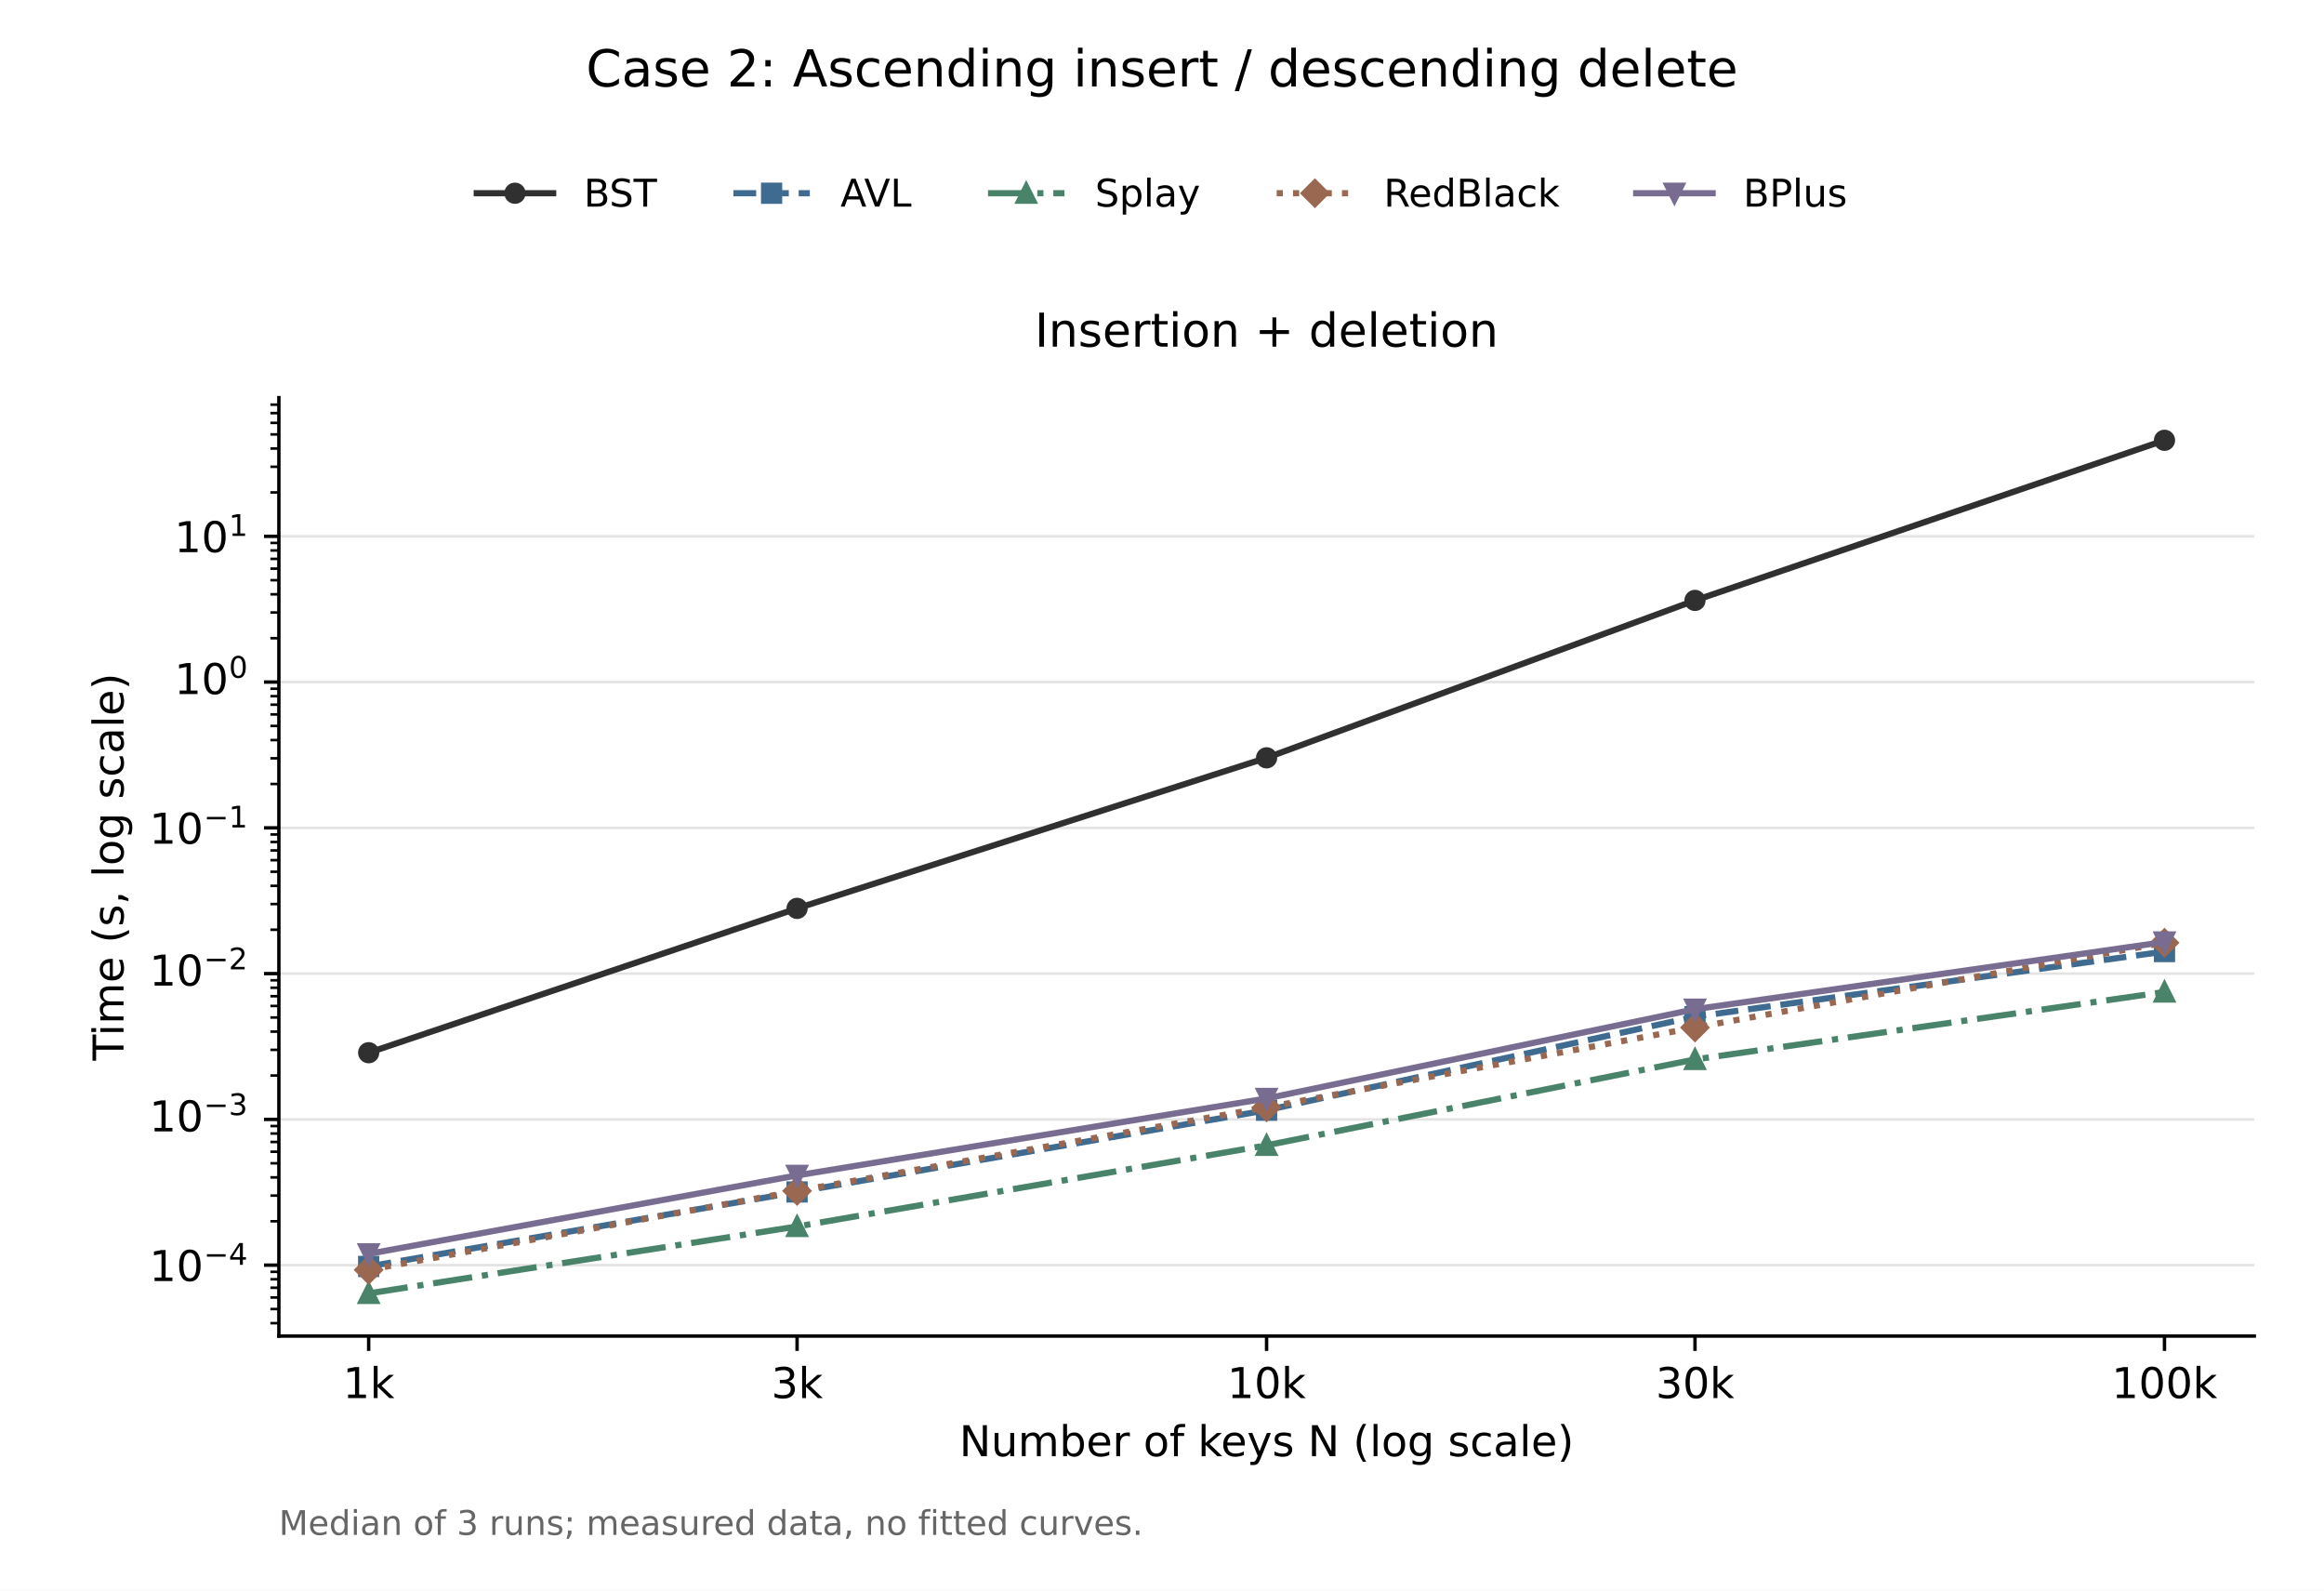
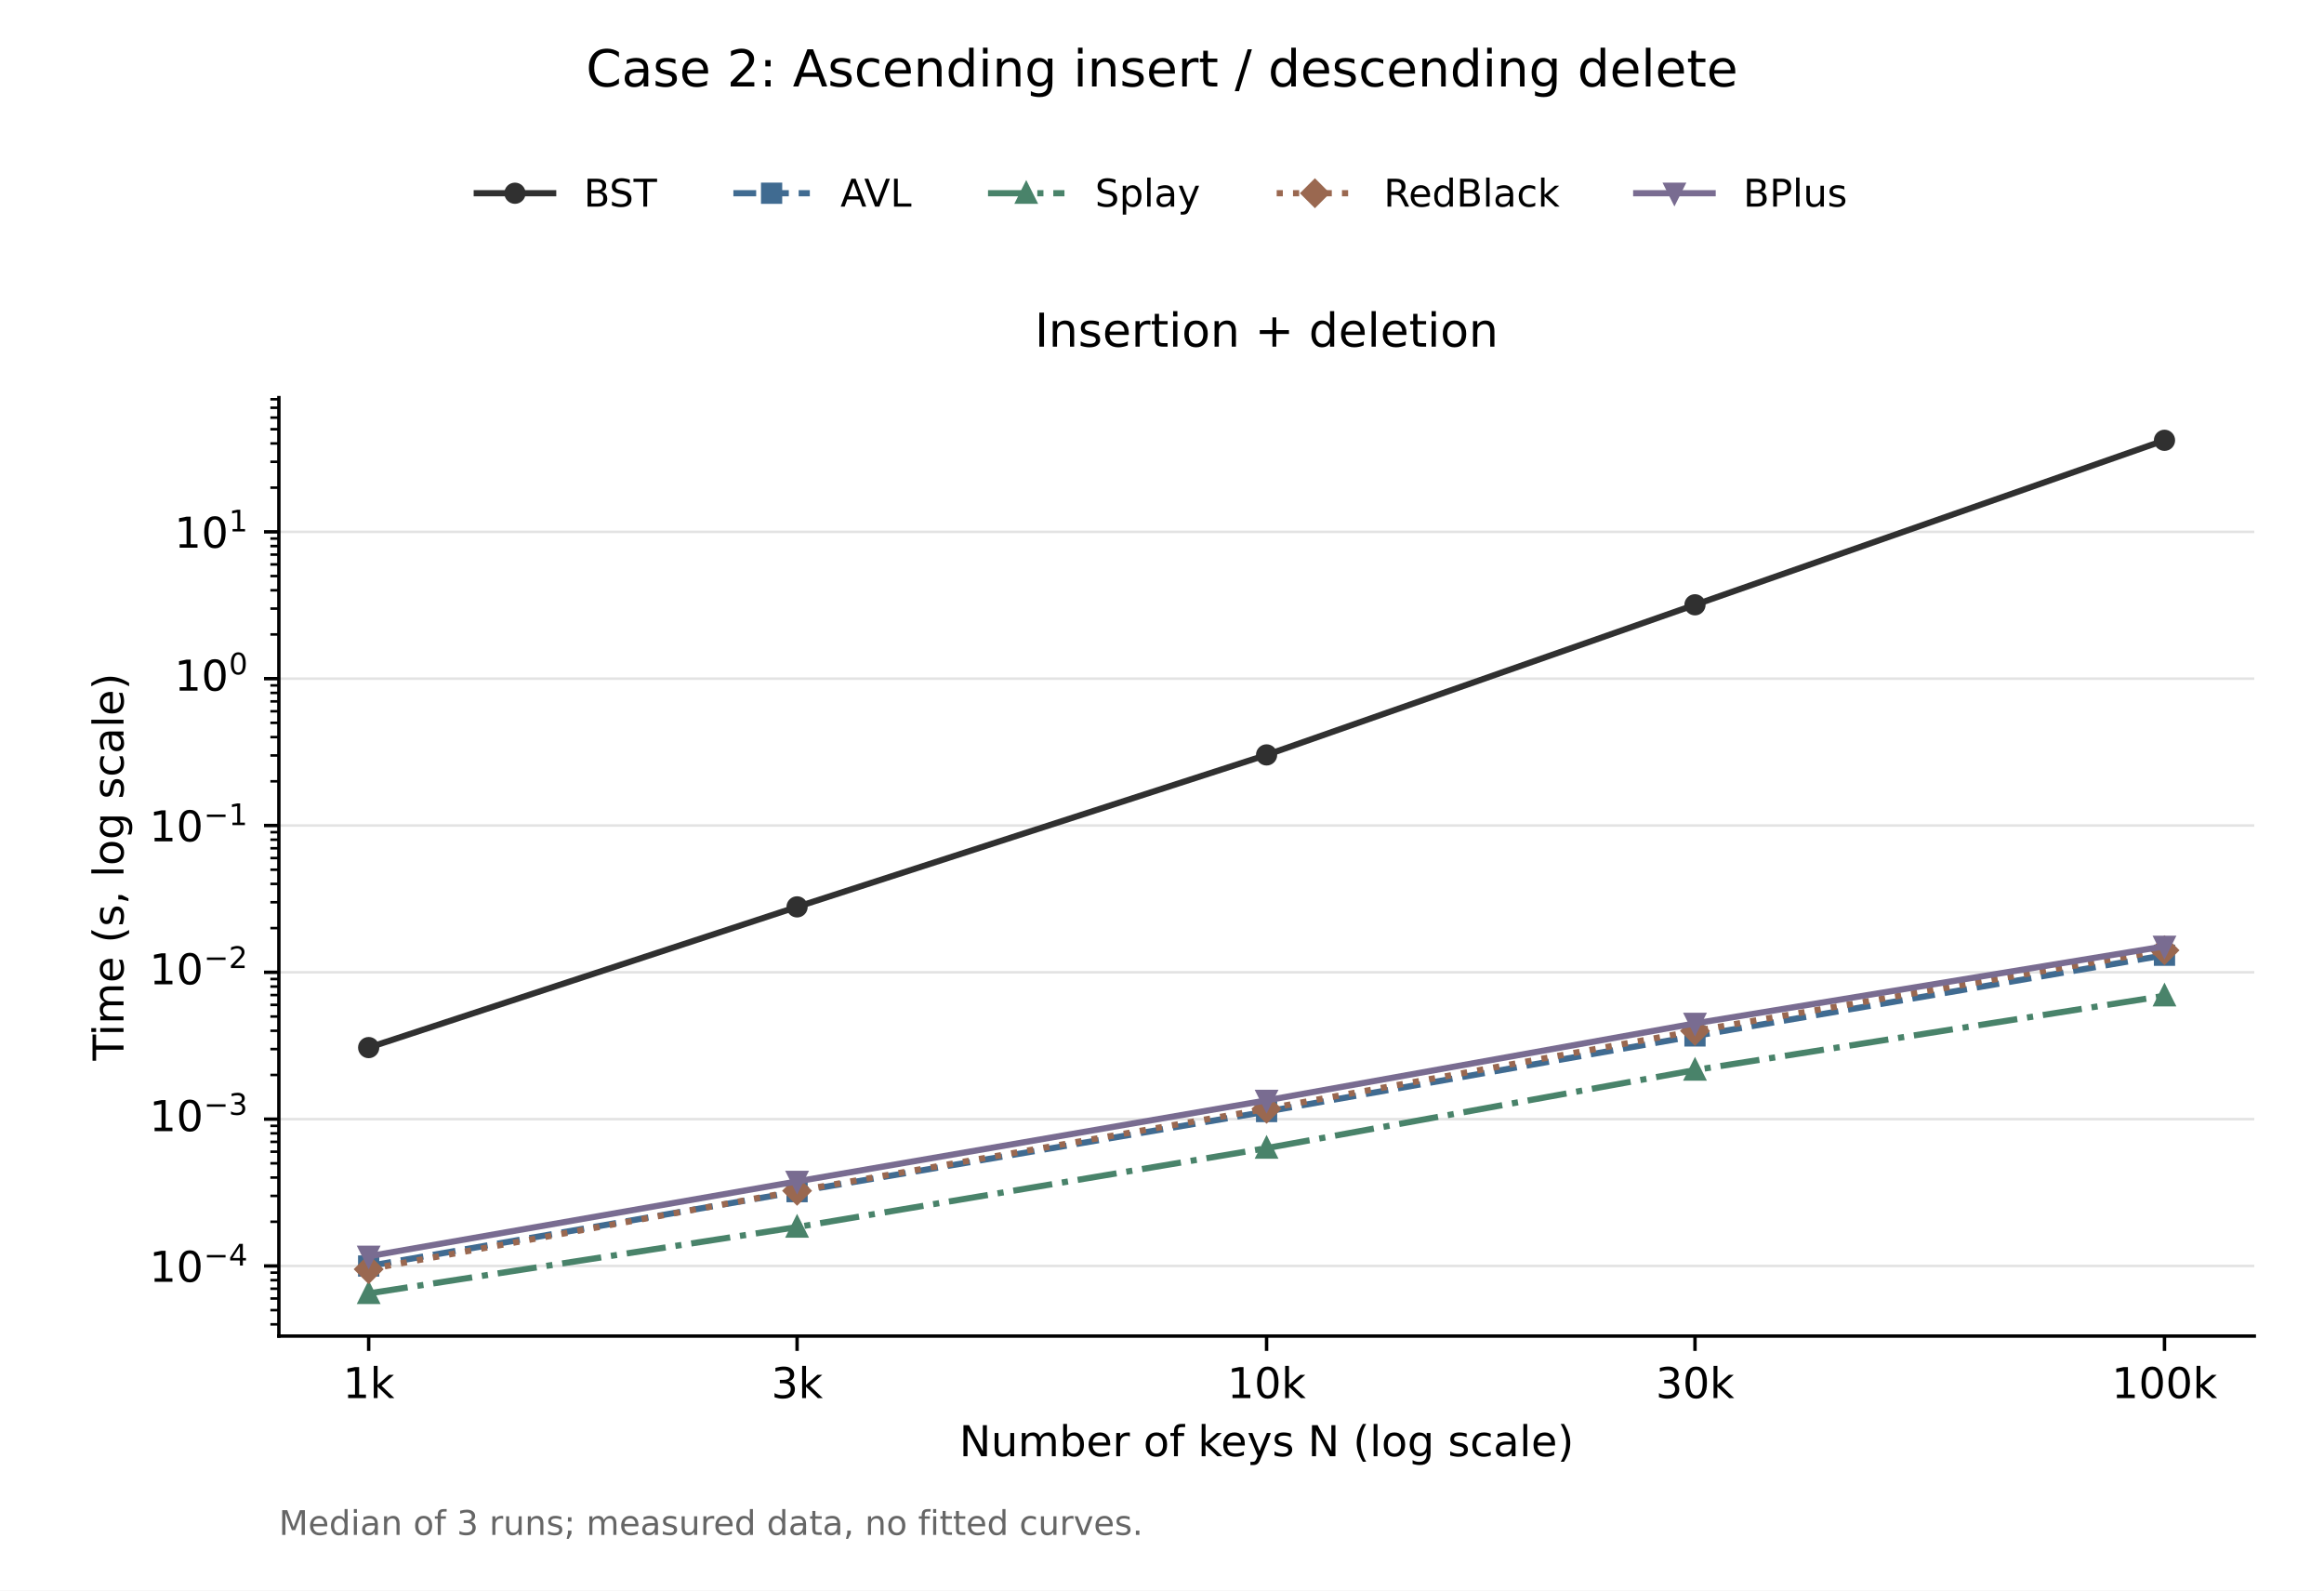
<svg xmlns="http://www.w3.org/2000/svg" xmlns:xlink="http://www.w3.org/1999/xlink" width="547.2pt" height="374.4pt" viewBox="0 0 547.2 374.4" version="1.1">
  <defs>
    <style type="text/css">*{stroke-linejoin: round; stroke-linecap: butt}</style>
  </defs>
  <g id="figure_1">
    <g id="patch_1">
      <path d="M 0 374.4 L 547.2 374.4 L 547.2 0 L 0 0 z " style="fill: #ffffff" />
    </g>
    <g id="axes_1">
      <g id="patch_2">
        <path d="M 65.664 314.496 L 530.784 314.496 L 530.784 93.6 L 65.664 93.6 z " style="fill: #ffffff" />
      </g>
      <g id="matplotlib.axis_1">
        <g id="xtick_1">
          <g id="line2d_1">
            <defs>
-               <path id="m357179f871" d="M 0 0 L 0 3.5 " style="stroke: #000000; stroke-width: 0.8" />
+               <path id="mdac6343f7c" d="M 0 0 L 0 3.5 " style="stroke: #000000; stroke-width: 0.8" />
            </defs>
            <g>
-               <use xlink:href="#m357179f871" x="86.806" y="314.496" style="stroke: #000000; stroke-width: 0.8" />
+               <use xlink:href="#mdac6343f7c" x="86.806" y="314.496" style="stroke: #000000; stroke-width: 0.8" />
            </g>
          </g>
          <g id="text_1">
            <text style="font-size: 10px; font-family: 'DejaVu Sans'; text-anchor: middle" x="86.806" y="329.094" transform="rotate(-0 86.80582 329.0944)">1k</text>
          </g>
        </g>
        <g id="xtick_2">
          <g id="line2d_2">
            <g>
-               <use xlink:href="#m357179f871" x="187.678" y="314.496" style="stroke: #000000; stroke-width: 0.8" />
+               <use xlink:href="#mdac6343f7c" x="187.678" y="314.496" style="stroke: #000000; stroke-width: 0.8" />
            </g>
          </g>
          <g id="text_2">
            <text style="font-size: 10px; font-family: 'DejaVu Sans'; text-anchor: middle" x="187.678" y="329.094" transform="rotate(-0 187.6779 329.0944)">3k</text>
          </g>
        </g>
        <g id="xtick_3">
          <g id="line2d_3">
            <g>
-               <use xlink:href="#m357179f871" x="298.224" y="314.496" style="stroke: #000000; stroke-width: 0.8" />
+               <use xlink:href="#mdac6343f7c" x="298.224" y="314.496" style="stroke: #000000; stroke-width: 0.8" />
            </g>
          </g>
          <g id="text_3">
            <text style="font-size: 10px; font-family: 'DejaVu Sans'; text-anchor: middle" x="298.224" y="329.094" transform="rotate(-0 298.224 329.0944)">10k</text>
          </g>
        </g>
        <g id="xtick_4">
          <g id="line2d_4">
            <g>
-               <use xlink:href="#m357179f871" x="399.096" y="314.496" style="stroke: #000000; stroke-width: 0.8" />
+               <use xlink:href="#mdac6343f7c" x="399.096" y="314.496" style="stroke: #000000; stroke-width: 0.8" />
            </g>
          </g>
          <g id="text_4">
            <text style="font-size: 10px; font-family: 'DejaVu Sans'; text-anchor: middle" x="399.096" y="329.094" transform="rotate(-0 399.0961 329.0944)">30k</text>
          </g>
        </g>
        <g id="xtick_5">
          <g id="line2d_5">
            <g>
-               <use xlink:href="#m357179f871" x="509.642" y="314.496" style="stroke: #000000; stroke-width: 0.8" />
+               <use xlink:href="#mdac6343f7c" x="509.642" y="314.496" style="stroke: #000000; stroke-width: 0.8" />
            </g>
          </g>
          <g id="text_5">
            <text style="font-size: 10px; font-family: 'DejaVu Sans'; text-anchor: middle" x="509.642" y="329.094" transform="rotate(-0 509.6422 329.0944)">100k</text>
          </g>
        </g>
        <g id="text_6">
          <text style="font-size: 10px; font-family: 'DejaVu Sans'; text-anchor: middle" x="298.224" y="342.773" transform="rotate(-0 298.224 342.7726)">Number of keys N (log scale)</text>
        </g>
      </g>
      <g id="matplotlib.axis_2">
        <g id="ytick_1">
          <g id="line2d_6">
-             <path d="M 65.664 297.805 L 530.784 297.805 " clip-path="url(#pfeea00a4b3)" style="fill: none; stroke: #e3e3e3; stroke-width: 0.6; stroke-linecap: square" />
+             <path d="M 65.664 297.99 L 530.784 297.99 " clip-path="url(#pe09cfb4bce)" style="fill: none; stroke: #e3e3e3; stroke-width: 0.6; stroke-linecap: square" />
          </g>
          <g id="line2d_7">
            <defs>
-               <path id="mec1b95c1d7" d="M 0 0 L -3.5 0 " style="stroke: #000000; stroke-width: 0.8" />
+               <path id="md09f60df63" d="M 0 0 L -3.5 0 " style="stroke: #000000; stroke-width: 0.8" />
            </defs>
            <g>
-               <use xlink:href="#mec1b95c1d7" x="65.664" y="297.805" style="stroke: #000000; stroke-width: 0.8" />
+               <use xlink:href="#md09f60df63" x="65.664" y="297.99" style="stroke: #000000; stroke-width: 0.8" />
            </g>
          </g>
          <g id="text_7">
-             <g transform="translate(35.164 301.6039)">
+             <g transform="translate(35.164 301.7888)">
              <text>
                <tspan x="0" y="-0.064" style="font-size: 10px; font-family: 'DejaVu Sans'">1</tspan>
                <tspan x="6.362" y="-0.064" style="font-size: 10px; font-family: 'DejaVu Sans'">0</tspan>
                <tspan x="12.82" y="-3.892" style="font-size: 7px; font-family: 'DejaVu Sans'">−</tspan>
                <tspan x="18.686" y="-3.892" style="font-size: 7px; font-family: 'DejaVu Sans'">4</tspan>
              </text>
            </g>
          </g>
        </g>
        <g id="ytick_2">
          <g id="line2d_8">
-             <path d="M 65.664 263.492 L 530.784 263.492 " clip-path="url(#pfeea00a4b3)" style="fill: none; stroke: #e3e3e3; stroke-width: 0.6; stroke-linecap: square" />
+             <path d="M 65.664 263.43 L 530.784 263.43 " clip-path="url(#pe09cfb4bce)" style="fill: none; stroke: #e3e3e3; stroke-width: 0.6; stroke-linecap: square" />
          </g>
          <g id="line2d_9">
            <g>
-               <use xlink:href="#mec1b95c1d7" x="65.664" y="263.492" style="stroke: #000000; stroke-width: 0.8" />
+               <use xlink:href="#md09f60df63" x="65.664" y="263.43" style="stroke: #000000; stroke-width: 0.8" />
            </g>
          </g>
          <g id="text_8">
-             <g transform="translate(35.164 267.291)">
+             <g transform="translate(35.164 267.2292)">
              <text>
                <tspan x="0" y="-0.977" style="font-size: 10px; font-family: 'DejaVu Sans'">1</tspan>
                <tspan x="6.362" y="-0.977" style="font-size: 10px; font-family: 'DejaVu Sans'">0</tspan>
                <tspan x="12.82" y="-4.805" style="font-size: 7px; font-family: 'DejaVu Sans'">−</tspan>
                <tspan x="18.686" y="-4.805" style="font-size: 7px; font-family: 'DejaVu Sans'">3</tspan>
              </text>
            </g>
          </g>
        </g>
        <g id="ytick_3">
          <g id="line2d_10">
-             <path d="M 65.664 229.179 L 530.784 229.179 " clip-path="url(#pfeea00a4b3)" style="fill: none; stroke: #e3e3e3; stroke-width: 0.6; stroke-linecap: square" />
+             <path d="M 65.664 228.87 L 530.784 228.87 " clip-path="url(#pe09cfb4bce)" style="fill: none; stroke: #e3e3e3; stroke-width: 0.6; stroke-linecap: square" />
          </g>
          <g id="line2d_11">
            <g>
-               <use xlink:href="#mec1b95c1d7" x="65.664" y="229.179" style="stroke: #000000; stroke-width: 0.8" />
+               <use xlink:href="#md09f60df63" x="65.664" y="228.87" style="stroke: #000000; stroke-width: 0.8" />
            </g>
          </g>
          <g id="text_9">
-             <g transform="translate(35.164 232.978)">
+             <g transform="translate(35.164 232.6696)">
              <text>
                <tspan x="0" y="-0.977" style="font-size: 10px; font-family: 'DejaVu Sans'">1</tspan>
                <tspan x="6.362" y="-0.977" style="font-size: 10px; font-family: 'DejaVu Sans'">0</tspan>
                <tspan x="12.82" y="-4.805" style="font-size: 7px; font-family: 'DejaVu Sans'">−</tspan>
                <tspan x="18.686" y="-4.805" style="font-size: 7px; font-family: 'DejaVu Sans'">2</tspan>
              </text>
            </g>
          </g>
        </g>
        <g id="ytick_4">
          <g id="line2d_12">
-             <path d="M 65.664 194.866 L 530.784 194.866 " clip-path="url(#pfeea00a4b3)" style="fill: none; stroke: #e3e3e3; stroke-width: 0.6; stroke-linecap: square" />
+             <path d="M 65.664 194.311 L 530.784 194.311 " clip-path="url(#pe09cfb4bce)" style="fill: none; stroke: #e3e3e3; stroke-width: 0.6; stroke-linecap: square" />
          </g>
          <g id="line2d_13">
            <g>
-               <use xlink:href="#mec1b95c1d7" x="65.664" y="194.866" style="stroke: #000000; stroke-width: 0.8" />
+               <use xlink:href="#md09f60df63" x="65.664" y="194.311" style="stroke: #000000; stroke-width: 0.8" />
            </g>
          </g>
          <g id="text_10">
-             <g transform="translate(35.164 198.665)">
+             <g transform="translate(35.164 198.11)">
              <text>
                <tspan x="0" y="-0.064" style="font-size: 10px; font-family: 'DejaVu Sans'">1</tspan>
                <tspan x="6.362" y="-0.064" style="font-size: 10px; font-family: 'DejaVu Sans'">0</tspan>
                <tspan x="12.82" y="-3.892" style="font-size: 7px; font-family: 'DejaVu Sans'">−</tspan>
                <tspan x="18.686" y="-3.892" style="font-size: 7px; font-family: 'DejaVu Sans'">1</tspan>
              </text>
            </g>
          </g>
        </g>
        <g id="ytick_5">
          <g id="line2d_14">
-             <path d="M 65.664 160.553 L 530.784 160.553 " clip-path="url(#pfeea00a4b3)" style="fill: none; stroke: #e3e3e3; stroke-width: 0.6; stroke-linecap: square" />
+             <path d="M 65.664 159.751 L 530.784 159.751 " clip-path="url(#pe09cfb4bce)" style="fill: none; stroke: #e3e3e3; stroke-width: 0.6; stroke-linecap: square" />
          </g>
          <g id="line2d_15">
            <g>
-               <use xlink:href="#mec1b95c1d7" x="65.664" y="160.553" style="stroke: #000000; stroke-width: 0.8" />
+               <use xlink:href="#md09f60df63" x="65.664" y="159.751" style="stroke: #000000; stroke-width: 0.8" />
            </g>
          </g>
          <g id="text_11">
-             <g transform="translate(41.064 164.352)">
+             <g transform="translate(41.064 163.5504)">
              <text>
                <tspan x="0" y="-0.977" style="font-size: 10px; font-family: 'DejaVu Sans'">1</tspan>
                <tspan x="6.362" y="-0.977" style="font-size: 10px; font-family: 'DejaVu Sans'">0</tspan>
                <tspan x="12.82" y="-4.805" style="font-size: 7px; font-family: 'DejaVu Sans'">0</tspan>
              </text>
            </g>
          </g>
        </g>
        <g id="ytick_6">
          <g id="line2d_16">
-             <path d="M 65.664 126.24 L 530.784 126.24 " clip-path="url(#pfeea00a4b3)" style="fill: none; stroke: #e3e3e3; stroke-width: 0.6; stroke-linecap: square" />
+             <path d="M 65.664 125.192 L 530.784 125.192 " clip-path="url(#pe09cfb4bce)" style="fill: none; stroke: #e3e3e3; stroke-width: 0.6; stroke-linecap: square" />
          </g>
          <g id="line2d_17">
            <g>
-               <use xlink:href="#mec1b95c1d7" x="65.664" y="126.24" style="stroke: #000000; stroke-width: 0.8" />
+               <use xlink:href="#md09f60df63" x="65.664" y="125.192" style="stroke: #000000; stroke-width: 0.8" />
            </g>
          </g>
          <g id="text_12">
-             <g transform="translate(41.064 130.039)">
+             <g transform="translate(41.064 128.9908)">
              <text>
                <tspan x="0" y="-0.064" style="font-size: 10px; font-family: 'DejaVu Sans'">1</tspan>
                <tspan x="6.362" y="-0.064" style="font-size: 10px; font-family: 'DejaVu Sans'">0</tspan>
                <tspan x="12.82" y="-3.892" style="font-size: 7px; font-family: 'DejaVu Sans'">1</tspan>
              </text>
            </g>
          </g>
        </g>
        <g id="ytick_7">
          <g id="line2d_18">
            <defs>
-               <path id="mf8cfa2b3b0" d="M 0 0 L -2 0 " style="stroke: #000000; stroke-width: 0.6" />
+               <path id="mfa6c92b5a9" d="M 0 0 L -2 0 " style="stroke: #000000; stroke-width: 0.6" />
            </defs>
            <g>
-               <use xlink:href="#mf8cfa2b3b0" x="65.664" y="311.459" style="stroke: #000000; stroke-width: 0.6" />
+               <use xlink:href="#mfa6c92b5a9" x="65.664" y="311.742" style="stroke: #000000; stroke-width: 0.6" />
            </g>
          </g>
        </g>
        <g id="ytick_8">
          <g id="line2d_19">
            <g>
-               <use xlink:href="#mf8cfa2b3b0" x="65.664" y="308.134" style="stroke: #000000; stroke-width: 0.6" />
+               <use xlink:href="#mfa6c92b5a9" x="65.664" y="308.393" style="stroke: #000000; stroke-width: 0.6" />
            </g>
          </g>
        </g>
        <g id="ytick_9">
          <g id="line2d_20">
            <g>
-               <use xlink:href="#mf8cfa2b3b0" x="65.664" y="305.417" style="stroke: #000000; stroke-width: 0.6" />
+               <use xlink:href="#mfa6c92b5a9" x="65.664" y="305.657" style="stroke: #000000; stroke-width: 0.6" />
            </g>
          </g>
        </g>
        <g id="ytick_10">
          <g id="line2d_21">
            <g>
-               <use xlink:href="#mf8cfa2b3b0" x="65.664" y="303.12" style="stroke: #000000; stroke-width: 0.6" />
+               <use xlink:href="#mfa6c92b5a9" x="65.664" y="303.343" style="stroke: #000000; stroke-width: 0.6" />
            </g>
          </g>
        </g>
        <g id="ytick_11">
          <g id="line2d_22">
            <g>
-               <use xlink:href="#mf8cfa2b3b0" x="65.664" y="301.13" style="stroke: #000000; stroke-width: 0.6" />
+               <use xlink:href="#mfa6c92b5a9" x="65.664" y="301.339" style="stroke: #000000; stroke-width: 0.6" />
            </g>
          </g>
        </g>
        <g id="ytick_12">
          <g id="line2d_23">
            <g>
-               <use xlink:href="#mf8cfa2b3b0" x="65.664" y="299.375" style="stroke: #000000; stroke-width: 0.6" />
+               <use xlink:href="#mfa6c92b5a9" x="65.664" y="299.571" style="stroke: #000000; stroke-width: 0.6" />
            </g>
          </g>
        </g>
        <g id="ytick_13">
          <g id="line2d_24">
            <g>
-               <use xlink:href="#mf8cfa2b3b0" x="65.664" y="287.475" style="stroke: #000000; stroke-width: 0.6" />
+               <use xlink:href="#mfa6c92b5a9" x="65.664" y="287.586" style="stroke: #000000; stroke-width: 0.6" />
            </g>
          </g>
        </g>
        <g id="ytick_14">
          <g id="line2d_25">
            <g>
-               <use xlink:href="#mf8cfa2b3b0" x="65.664" y="281.433" style="stroke: #000000; stroke-width: 0.6" />
+               <use xlink:href="#mfa6c92b5a9" x="65.664" y="281.501" style="stroke: #000000; stroke-width: 0.6" />
            </g>
          </g>
        </g>
        <g id="ytick_15">
          <g id="line2d_26">
            <g>
-               <use xlink:href="#mf8cfa2b3b0" x="65.664" y="277.146" style="stroke: #000000; stroke-width: 0.6" />
+               <use xlink:href="#mfa6c92b5a9" x="65.664" y="277.183" style="stroke: #000000; stroke-width: 0.6" />
            </g>
          </g>
        </g>
        <g id="ytick_16">
          <g id="line2d_27">
            <g>
-               <use xlink:href="#mf8cfa2b3b0" x="65.664" y="273.821" style="stroke: #000000; stroke-width: 0.6" />
+               <use xlink:href="#mfa6c92b5a9" x="65.664" y="273.833" style="stroke: #000000; stroke-width: 0.6" />
            </g>
          </g>
        </g>
        <g id="ytick_17">
          <g id="line2d_28">
            <g>
-               <use xlink:href="#mf8cfa2b3b0" x="65.664" y="271.104" style="stroke: #000000; stroke-width: 0.6" />
+               <use xlink:href="#mfa6c92b5a9" x="65.664" y="271.097" style="stroke: #000000; stroke-width: 0.6" />
            </g>
          </g>
        </g>
        <g id="ytick_18">
          <g id="line2d_29">
            <g>
-               <use xlink:href="#mf8cfa2b3b0" x="65.664" y="268.807" style="stroke: #000000; stroke-width: 0.6" />
+               <use xlink:href="#mfa6c92b5a9" x="65.664" y="268.783" style="stroke: #000000; stroke-width: 0.6" />
            </g>
          </g>
        </g>
        <g id="ytick_19">
          <g id="line2d_30">
            <g>
-               <use xlink:href="#mf8cfa2b3b0" x="65.664" y="266.817" style="stroke: #000000; stroke-width: 0.6" />
+               <use xlink:href="#mfa6c92b5a9" x="65.664" y="266.779" style="stroke: #000000; stroke-width: 0.6" />
            </g>
          </g>
        </g>
        <g id="ytick_20">
          <g id="line2d_31">
            <g>
-               <use xlink:href="#mf8cfa2b3b0" x="65.664" y="265.062" style="stroke: #000000; stroke-width: 0.6" />
+               <use xlink:href="#mfa6c92b5a9" x="65.664" y="265.011" style="stroke: #000000; stroke-width: 0.6" />
            </g>
          </g>
        </g>
        <g id="ytick_21">
          <g id="line2d_32">
            <g>
-               <use xlink:href="#mf8cfa2b3b0" x="65.664" y="253.163" style="stroke: #000000; stroke-width: 0.6" />
+               <use xlink:href="#mfa6c92b5a9" x="65.664" y="253.027" style="stroke: #000000; stroke-width: 0.6" />
            </g>
          </g>
        </g>
        <g id="ytick_22">
          <g id="line2d_33">
            <g>
-               <use xlink:href="#mf8cfa2b3b0" x="65.664" y="247.12" style="stroke: #000000; stroke-width: 0.6" />
+               <use xlink:href="#mfa6c92b5a9" x="65.664" y="246.941" style="stroke: #000000; stroke-width: 0.6" />
            </g>
          </g>
        </g>
        <g id="ytick_23">
          <g id="line2d_34">
            <g>
-               <use xlink:href="#mf8cfa2b3b0" x="65.664" y="242.833" style="stroke: #000000; stroke-width: 0.6" />
+               <use xlink:href="#mfa6c92b5a9" x="65.664" y="242.623" style="stroke: #000000; stroke-width: 0.6" />
            </g>
          </g>
        </g>
        <g id="ytick_24">
          <g id="line2d_35">
            <g>
-               <use xlink:href="#mf8cfa2b3b0" x="65.664" y="239.508" style="stroke: #000000; stroke-width: 0.6" />
+               <use xlink:href="#mfa6c92b5a9" x="65.664" y="239.274" style="stroke: #000000; stroke-width: 0.6" />
            </g>
          </g>
        </g>
        <g id="ytick_25">
          <g id="line2d_36">
            <g>
-               <use xlink:href="#mf8cfa2b3b0" x="65.664" y="236.791" style="stroke: #000000; stroke-width: 0.6" />
+               <use xlink:href="#mfa6c92b5a9" x="65.664" y="236.537" style="stroke: #000000; stroke-width: 0.6" />
            </g>
          </g>
        </g>
        <g id="ytick_26">
          <g id="line2d_37">
            <g>
-               <use xlink:href="#mf8cfa2b3b0" x="65.664" y="234.494" style="stroke: #000000; stroke-width: 0.6" />
+               <use xlink:href="#mfa6c92b5a9" x="65.664" y="234.224" style="stroke: #000000; stroke-width: 0.6" />
            </g>
          </g>
        </g>
        <g id="ytick_27">
          <g id="line2d_38">
            <g>
-               <use xlink:href="#mf8cfa2b3b0" x="65.664" y="232.504" style="stroke: #000000; stroke-width: 0.6" />
+               <use xlink:href="#mfa6c92b5a9" x="65.664" y="232.22" style="stroke: #000000; stroke-width: 0.6" />
            </g>
          </g>
        </g>
        <g id="ytick_28">
          <g id="line2d_39">
            <g>
-               <use xlink:href="#mf8cfa2b3b0" x="65.664" y="230.749" style="stroke: #000000; stroke-width: 0.6" />
+               <use xlink:href="#mfa6c92b5a9" x="65.664" y="230.452" style="stroke: #000000; stroke-width: 0.6" />
            </g>
          </g>
        </g>
        <g id="ytick_29">
          <g id="line2d_40">
            <g>
-               <use xlink:href="#mf8cfa2b3b0" x="65.664" y="218.85" style="stroke: #000000; stroke-width: 0.6" />
+               <use xlink:href="#mfa6c92b5a9" x="65.664" y="218.467" style="stroke: #000000; stroke-width: 0.6" />
            </g>
          </g>
        </g>
        <g id="ytick_30">
          <g id="line2d_41">
            <g>
-               <use xlink:href="#mf8cfa2b3b0" x="65.664" y="212.807" style="stroke: #000000; stroke-width: 0.6" />
+               <use xlink:href="#mfa6c92b5a9" x="65.664" y="212.381" style="stroke: #000000; stroke-width: 0.6" />
            </g>
          </g>
        </g>
        <g id="ytick_31">
          <g id="line2d_42">
            <g>
-               <use xlink:href="#mf8cfa2b3b0" x="65.664" y="208.52" style="stroke: #000000; stroke-width: 0.6" />
+               <use xlink:href="#mfa6c92b5a9" x="65.664" y="208.063" style="stroke: #000000; stroke-width: 0.6" />
            </g>
          </g>
        </g>
        <g id="ytick_32">
          <g id="line2d_43">
            <g>
-               <use xlink:href="#mf8cfa2b3b0" x="65.664" y="205.195" style="stroke: #000000; stroke-width: 0.6" />
+               <use xlink:href="#mfa6c92b5a9" x="65.664" y="204.714" style="stroke: #000000; stroke-width: 0.6" />
            </g>
          </g>
        </g>
        <g id="ytick_33">
          <g id="line2d_44">
            <g>
-               <use xlink:href="#mf8cfa2b3b0" x="65.664" y="202.478" style="stroke: #000000; stroke-width: 0.6" />
+               <use xlink:href="#mfa6c92b5a9" x="65.664" y="201.978" style="stroke: #000000; stroke-width: 0.6" />
            </g>
          </g>
        </g>
        <g id="ytick_34">
          <g id="line2d_45">
            <g>
-               <use xlink:href="#mf8cfa2b3b0" x="65.664" y="200.181" style="stroke: #000000; stroke-width: 0.6" />
+               <use xlink:href="#mfa6c92b5a9" x="65.664" y="199.664" style="stroke: #000000; stroke-width: 0.6" />
            </g>
          </g>
        </g>
        <g id="ytick_35">
          <g id="line2d_46">
            <g>
-               <use xlink:href="#mf8cfa2b3b0" x="65.664" y="198.191" style="stroke: #000000; stroke-width: 0.6" />
+               <use xlink:href="#mfa6c92b5a9" x="65.664" y="197.66" style="stroke: #000000; stroke-width: 0.6" />
            </g>
          </g>
        </g>
        <g id="ytick_36">
          <g id="line2d_47">
            <g>
-               <use xlink:href="#mf8cfa2b3b0" x="65.664" y="196.436" style="stroke: #000000; stroke-width: 0.6" />
+               <use xlink:href="#mfa6c92b5a9" x="65.664" y="195.892" style="stroke: #000000; stroke-width: 0.6" />
            </g>
          </g>
        </g>
        <g id="ytick_37">
          <g id="line2d_48">
            <g>
-               <use xlink:href="#mf8cfa2b3b0" x="65.664" y="184.537" style="stroke: #000000; stroke-width: 0.6" />
+               <use xlink:href="#mfa6c92b5a9" x="65.664" y="183.907" style="stroke: #000000; stroke-width: 0.6" />
            </g>
          </g>
        </g>
        <g id="ytick_38">
          <g id="line2d_49">
            <g>
-               <use xlink:href="#mf8cfa2b3b0" x="65.664" y="178.494" style="stroke: #000000; stroke-width: 0.6" />
+               <use xlink:href="#mfa6c92b5a9" x="65.664" y="177.822" style="stroke: #000000; stroke-width: 0.6" />
            </g>
          </g>
        </g>
        <g id="ytick_39">
          <g id="line2d_50">
            <g>
-               <use xlink:href="#mf8cfa2b3b0" x="65.664" y="174.207" style="stroke: #000000; stroke-width: 0.6" />
+               <use xlink:href="#mfa6c92b5a9" x="65.664" y="173.504" style="stroke: #000000; stroke-width: 0.6" />
            </g>
          </g>
        </g>
        <g id="ytick_40">
          <g id="line2d_51">
            <g>
-               <use xlink:href="#mf8cfa2b3b0" x="65.664" y="170.882" style="stroke: #000000; stroke-width: 0.6" />
+               <use xlink:href="#mfa6c92b5a9" x="65.664" y="170.155" style="stroke: #000000; stroke-width: 0.6" />
            </g>
          </g>
        </g>
        <g id="ytick_41">
          <g id="line2d_52">
            <g>
-               <use xlink:href="#mf8cfa2b3b0" x="65.664" y="168.165" style="stroke: #000000; stroke-width: 0.6" />
+               <use xlink:href="#mfa6c92b5a9" x="65.664" y="167.418" style="stroke: #000000; stroke-width: 0.6" />
            </g>
          </g>
        </g>
        <g id="ytick_42">
          <g id="line2d_53">
            <g>
-               <use xlink:href="#mf8cfa2b3b0" x="65.664" y="165.868" style="stroke: #000000; stroke-width: 0.6" />
+               <use xlink:href="#mfa6c92b5a9" x="65.664" y="165.105" style="stroke: #000000; stroke-width: 0.6" />
            </g>
          </g>
        </g>
        <g id="ytick_43">
          <g id="line2d_54">
            <g>
-               <use xlink:href="#mf8cfa2b3b0" x="65.664" y="163.878" style="stroke: #000000; stroke-width: 0.6" />
+               <use xlink:href="#mfa6c92b5a9" x="65.664" y="163.1" style="stroke: #000000; stroke-width: 0.6" />
            </g>
          </g>
        </g>
        <g id="ytick_44">
          <g id="line2d_55">
            <g>
-               <use xlink:href="#mf8cfa2b3b0" x="65.664" y="162.123" style="stroke: #000000; stroke-width: 0.6" />
+               <use xlink:href="#mfa6c92b5a9" x="65.664" y="161.333" style="stroke: #000000; stroke-width: 0.6" />
            </g>
          </g>
        </g>
        <g id="ytick_45">
          <g id="line2d_56">
            <g>
-               <use xlink:href="#mf8cfa2b3b0" x="65.664" y="150.224" style="stroke: #000000; stroke-width: 0.6" />
+               <use xlink:href="#mfa6c92b5a9" x="65.664" y="149.348" style="stroke: #000000; stroke-width: 0.6" />
            </g>
          </g>
        </g>
        <g id="ytick_46">
          <g id="line2d_57">
            <g>
-               <use xlink:href="#mf8cfa2b3b0" x="65.664" y="144.181" style="stroke: #000000; stroke-width: 0.6" />
+               <use xlink:href="#mfa6c92b5a9" x="65.664" y="143.262" style="stroke: #000000; stroke-width: 0.6" />
            </g>
          </g>
        </g>
        <g id="ytick_47">
          <g id="line2d_58">
            <g>
-               <use xlink:href="#mf8cfa2b3b0" x="65.664" y="139.894" style="stroke: #000000; stroke-width: 0.6" />
+               <use xlink:href="#mfa6c92b5a9" x="65.664" y="138.944" style="stroke: #000000; stroke-width: 0.6" />
            </g>
          </g>
        </g>
        <g id="ytick_48">
          <g id="line2d_59">
            <g>
-               <use xlink:href="#mf8cfa2b3b0" x="65.664" y="136.569" style="stroke: #000000; stroke-width: 0.6" />
+               <use xlink:href="#mfa6c92b5a9" x="65.664" y="135.595" style="stroke: #000000; stroke-width: 0.6" />
            </g>
          </g>
        </g>
        <g id="ytick_49">
          <g id="line2d_60">
            <g>
-               <use xlink:href="#mf8cfa2b3b0" x="65.664" y="133.852" style="stroke: #000000; stroke-width: 0.6" />
+               <use xlink:href="#mfa6c92b5a9" x="65.664" y="132.859" style="stroke: #000000; stroke-width: 0.6" />
            </g>
          </g>
        </g>
        <g id="ytick_50">
          <g id="line2d_61">
            <g>
-               <use xlink:href="#mf8cfa2b3b0" x="65.664" y="131.555" style="stroke: #000000; stroke-width: 0.6" />
+               <use xlink:href="#mfa6c92b5a9" x="65.664" y="130.545" style="stroke: #000000; stroke-width: 0.6" />
            </g>
          </g>
        </g>
        <g id="ytick_51">
          <g id="line2d_62">
            <g>
-               <use xlink:href="#mf8cfa2b3b0" x="65.664" y="129.565" style="stroke: #000000; stroke-width: 0.6" />
+               <use xlink:href="#mfa6c92b5a9" x="65.664" y="128.541" style="stroke: #000000; stroke-width: 0.6" />
            </g>
          </g>
        </g>
        <g id="ytick_52">
          <g id="line2d_63">
            <g>
-               <use xlink:href="#mf8cfa2b3b0" x="65.664" y="127.81" style="stroke: #000000; stroke-width: 0.6" />
+               <use xlink:href="#mfa6c92b5a9" x="65.664" y="126.773" style="stroke: #000000; stroke-width: 0.6" />
            </g>
          </g>
        </g>
        <g id="ytick_53">
          <g id="line2d_64">
            <g>
-               <use xlink:href="#mf8cfa2b3b0" x="65.664" y="115.911" style="stroke: #000000; stroke-width: 0.6" />
+               <use xlink:href="#mfa6c92b5a9" x="65.664" y="114.788" style="stroke: #000000; stroke-width: 0.6" />
            </g>
          </g>
        </g>
        <g id="ytick_54">
          <g id="line2d_65">
            <g>
-               <use xlink:href="#mf8cfa2b3b0" x="65.664" y="109.868" style="stroke: #000000; stroke-width: 0.6" />
+               <use xlink:href="#mfa6c92b5a9" x="65.664" y="108.702" style="stroke: #000000; stroke-width: 0.6" />
            </g>
          </g>
        </g>
        <g id="ytick_55">
          <g id="line2d_66">
            <g>
-               <use xlink:href="#mf8cfa2b3b0" x="65.664" y="105.581" style="stroke: #000000; stroke-width: 0.6" />
+               <use xlink:href="#mfa6c92b5a9" x="65.664" y="104.385" style="stroke: #000000; stroke-width: 0.6" />
            </g>
          </g>
        </g>
        <g id="ytick_56">
          <g id="line2d_67">
            <g>
-               <use xlink:href="#mf8cfa2b3b0" x="65.664" y="102.256" style="stroke: #000000; stroke-width: 0.6" />
+               <use xlink:href="#mfa6c92b5a9" x="65.664" y="101.035" style="stroke: #000000; stroke-width: 0.6" />
            </g>
          </g>
        </g>
        <g id="ytick_57">
          <g id="line2d_68">
            <g>
-               <use xlink:href="#mf8cfa2b3b0" x="65.664" y="99.539" style="stroke: #000000; stroke-width: 0.6" />
+               <use xlink:href="#mfa6c92b5a9" x="65.664" y="98.299" style="stroke: #000000; stroke-width: 0.6" />
            </g>
          </g>
        </g>
        <g id="ytick_58">
          <g id="line2d_69">
            <g>
-               <use xlink:href="#mf8cfa2b3b0" x="65.664" y="97.242" style="stroke: #000000; stroke-width: 0.6" />
+               <use xlink:href="#mfa6c92b5a9" x="65.664" y="95.985" style="stroke: #000000; stroke-width: 0.6" />
            </g>
          </g>
        </g>
        <g id="ytick_59">
          <g id="line2d_70">
            <g>
-               <use xlink:href="#mf8cfa2b3b0" x="65.664" y="95.252" style="stroke: #000000; stroke-width: 0.6" />
+               <use xlink:href="#mfa6c92b5a9" x="65.664" y="93.981" style="stroke: #000000; stroke-width: 0.6" />
            </g>
          </g>
        </g>
        <g id="text_13">
          <text style="font-size: 10px; font-family: 'DejaVu Sans'; text-anchor: middle" x="29.084" y="204.048" transform="rotate(-90 29.08431 204.048)">Time (s, log scale)</text>
        </g>
      </g>
      <g id="line2d_71">
-         <path d="M 86.806 247.796 L 187.678 213.824 L 298.224 178.384 L 399.096 141.33 L 509.642 103.641 " clip-path="url(#pfeea00a4b3)" style="fill: none; stroke: #303030; stroke-width: 1.45; stroke-linecap: square" />
+         <path d="M 86.806 246.591 L 187.678 213.47 L 298.224 177.698 L 399.096 142.364 L 509.642 103.641 " clip-path="url(#pe09cfb4bce)" style="fill: none; stroke: #303030; stroke-width: 1.45; stroke-linecap: square" />
        <defs>
-           <path id="m359e865a7d" d="M 0 2 C 0.53 2 1.039 1.789 1.414 1.414 C 1.789 1.039 2 0.53 2 0 C 2 -0.53 1.789 -1.039 1.414 -1.414 C 1.039 -1.789 0.53 -2 0 -2 C -0.53 -2 -1.039 -1.789 -1.414 -1.414 C -1.789 -1.039 -2 -0.53 -2 0 C -2 0.53 -1.789 1.039 -1.414 1.414 C -1.039 1.789 -0.53 2 0 2 z " style="stroke: #303030" />
+           <path id="mbe10ebb562" d="M 0 2 C 0.53 2 1.039 1.789 1.414 1.414 C 1.789 1.039 2 0.53 2 0 C 2 -0.53 1.789 -1.039 1.414 -1.414 C 1.039 -1.789 0.53 -2 0 -2 C -0.53 -2 -1.039 -1.789 -1.414 -1.414 C -1.789 -1.039 -2 -0.53 -2 0 C -2 0.53 -1.789 1.039 -1.414 1.414 C -1.039 1.789 -0.53 2 0 2 z " style="stroke: #303030" />
        </defs>
-         <g clip-path="url(#pfeea00a4b3)">
-           <use xlink:href="#m359e865a7d" x="86.806" y="247.796" style="fill: #303030; stroke: #303030" />
-           <use xlink:href="#m359e865a7d" x="187.678" y="213.824" style="fill: #303030; stroke: #303030" />
-           <use xlink:href="#m359e865a7d" x="298.224" y="178.384" style="fill: #303030; stroke: #303030" />
-           <use xlink:href="#m359e865a7d" x="399.096" y="141.33" style="fill: #303030; stroke: #303030" />
-           <use xlink:href="#m359e865a7d" x="509.642" y="103.641" style="fill: #303030; stroke: #303030" />
+         <g clip-path="url(#pe09cfb4bce)">
+           <use xlink:href="#mbe10ebb562" x="86.806" y="246.591" style="fill: #303030; stroke: #303030" />
+           <use xlink:href="#mbe10ebb562" x="187.678" y="213.47" style="fill: #303030; stroke: #303030" />
+           <use xlink:href="#mbe10ebb562" x="298.224" y="177.698" style="fill: #303030; stroke: #303030" />
+           <use xlink:href="#mbe10ebb562" x="399.096" y="142.364" style="fill: #303030; stroke: #303030" />
+           <use xlink:href="#mbe10ebb562" x="509.642" y="103.641" style="fill: #303030; stroke: #303030" />
        </g>
      </g>
      <g id="line2d_72">
-         <path d="M 86.806 298.106 L 187.678 280.574 L 298.224 261.333 L 399.096 239.316 L 509.642 223.985 " clip-path="url(#pfeea00a4b3)" style="fill: none; stroke-dasharray: 5.365,2.32; stroke-dashoffset: 0; stroke: #406b91; stroke-width: 1.45" />
+         <path d="M 86.806 298.005 L 187.678 280.499 L 298.224 261.642 L 399.096 243.846 L 509.642 224.849 " clip-path="url(#pe09cfb4bce)" style="fill: none; stroke-dasharray: 5.365,2.32; stroke-dashoffset: 0; stroke: #406b91; stroke-width: 1.45" />
        <defs>
-           <path id="mdba2b1f2fb" d="M -2 2 L 2 2 L 2 -2 L -2 -2 z " style="stroke: #406b91; stroke-linejoin: miter" />
+           <path id="m97f9828fed" d="M -2 2 L 2 2 L 2 -2 L -2 -2 z " style="stroke: #406b91; stroke-linejoin: miter" />
        </defs>
-         <g clip-path="url(#pfeea00a4b3)">
-           <use xlink:href="#mdba2b1f2fb" x="86.806" y="298.106" style="fill: #406b91; stroke: #406b91; stroke-linejoin: miter" />
-           <use xlink:href="#mdba2b1f2fb" x="187.678" y="280.574" style="fill: #406b91; stroke: #406b91; stroke-linejoin: miter" />
-           <use xlink:href="#mdba2b1f2fb" x="298.224" y="261.333" style="fill: #406b91; stroke: #406b91; stroke-linejoin: miter" />
-           <use xlink:href="#mdba2b1f2fb" x="399.096" y="239.316" style="fill: #406b91; stroke: #406b91; stroke-linejoin: miter" />
-           <use xlink:href="#mdba2b1f2fb" x="509.642" y="223.985" style="fill: #406b91; stroke: #406b91; stroke-linejoin: miter" />
+         <g clip-path="url(#pe09cfb4bce)">
+           <use xlink:href="#m97f9828fed" x="86.806" y="298.005" style="fill: #406b91; stroke: #406b91; stroke-linejoin: miter" />
+           <use xlink:href="#m97f9828fed" x="187.678" y="280.499" style="fill: #406b91; stroke: #406b91; stroke-linejoin: miter" />
+           <use xlink:href="#m97f9828fed" x="298.224" y="261.642" style="fill: #406b91; stroke: #406b91; stroke-linejoin: miter" />
+           <use xlink:href="#m97f9828fed" x="399.096" y="243.846" style="fill: #406b91; stroke: #406b91; stroke-linejoin: miter" />
+           <use xlink:href="#m97f9828fed" x="509.642" y="224.849" style="fill: #406b91; stroke: #406b91; stroke-linejoin: miter" />
        </g>
      </g>
      <g id="line2d_73">
-         <path d="M 86.806 304.455 L 187.678 288.702 L 298.224 269.596 L 399.096 249.382 L 509.642 233.505 " clip-path="url(#pfeea00a4b3)" style="fill: none; stroke-dasharray: 9.28,2.32,1.45,2.32; stroke-dashoffset: 0; stroke: #49836a; stroke-width: 1.45" />
+         <path d="M 86.806 304.455 L 187.678 288.838 L 298.224 270.258 L 399.096 251.879 L 509.642 234.404 " clip-path="url(#pe09cfb4bce)" style="fill: none; stroke-dasharray: 9.28,2.32,1.45,2.32; stroke-dashoffset: 0; stroke: #49836a; stroke-width: 1.45" />
        <defs>
-           <path id="mb871020043" d="M 0 -2 L -2 2 L 2 2 z " style="stroke: #49836a; stroke-linejoin: miter" />
+           <path id="m310c56a313" d="M 0 -2 L -2 2 L 2 2 z " style="stroke: #49836a; stroke-linejoin: miter" />
        </defs>
-         <g clip-path="url(#pfeea00a4b3)">
-           <use xlink:href="#mb871020043" x="86.806" y="304.455" style="fill: #49836a; stroke: #49836a; stroke-linejoin: miter" />
-           <use xlink:href="#mb871020043" x="187.678" y="288.702" style="fill: #49836a; stroke: #49836a; stroke-linejoin: miter" />
-           <use xlink:href="#mb871020043" x="298.224" y="269.596" style="fill: #49836a; stroke: #49836a; stroke-linejoin: miter" />
-           <use xlink:href="#mb871020043" x="399.096" y="249.382" style="fill: #49836a; stroke: #49836a; stroke-linejoin: miter" />
-           <use xlink:href="#mb871020043" x="509.642" y="233.505" style="fill: #49836a; stroke: #49836a; stroke-linejoin: miter" />
+         <g clip-path="url(#pe09cfb4bce)">
+           <use xlink:href="#m310c56a313" x="86.806" y="304.455" style="fill: #49836a; stroke: #49836a; stroke-linejoin: miter" />
+           <use xlink:href="#m310c56a313" x="187.678" y="288.838" style="fill: #49836a; stroke: #49836a; stroke-linejoin: miter" />
+           <use xlink:href="#m310c56a313" x="298.224" y="270.258" style="fill: #49836a; stroke: #49836a; stroke-linejoin: miter" />
+           <use xlink:href="#m310c56a313" x="399.096" y="251.879" style="fill: #49836a; stroke: #49836a; stroke-linejoin: miter" />
+           <use xlink:href="#m310c56a313" x="509.642" y="234.404" style="fill: #49836a; stroke: #49836a; stroke-linejoin: miter" />
        </g>
      </g>
      <g id="line2d_74">
-         <path d="M 86.806 298.918 L 187.678 280.328 L 298.224 260.651 L 399.096 241.87 L 509.642 221.91 " clip-path="url(#pfeea00a4b3)" style="fill: none; stroke-dasharray: 1.45,2.393; stroke-dashoffset: 0; stroke: #9a6850; stroke-width: 1.45" />
+         <path d="M 86.806 298.759 L 187.678 280.299 L 298.224 260.998 L 399.096 242.664 L 509.642 223.68 " clip-path="url(#pe09cfb4bce)" style="fill: none; stroke-dasharray: 1.45,2.393; stroke-dashoffset: 0; stroke: #9a6850; stroke-width: 1.45" />
        <defs>
-           <path id="m308be332e5" d="M 0 2.828 L 2.828 0 L 0 -2.828 L -2.828 0 z " style="stroke: #9a6850; stroke-linejoin: miter" />
+           <path id="maee8c46c02" d="M 0 2.828 L 2.828 0 L 0 -2.828 L -2.828 0 z " style="stroke: #9a6850; stroke-linejoin: miter" />
        </defs>
-         <g clip-path="url(#pfeea00a4b3)">
-           <use xlink:href="#m308be332e5" x="86.806" y="298.918" style="fill: #9a6850; stroke: #9a6850; stroke-linejoin: miter" />
-           <use xlink:href="#m308be332e5" x="187.678" y="280.328" style="fill: #9a6850; stroke: #9a6850; stroke-linejoin: miter" />
-           <use xlink:href="#m308be332e5" x="298.224" y="260.651" style="fill: #9a6850; stroke: #9a6850; stroke-linejoin: miter" />
-           <use xlink:href="#m308be332e5" x="399.096" y="241.87" style="fill: #9a6850; stroke: #9a6850; stroke-linejoin: miter" />
-           <use xlink:href="#m308be332e5" x="509.642" y="221.91" style="fill: #9a6850; stroke: #9a6850; stroke-linejoin: miter" />
+         <g clip-path="url(#pe09cfb4bce)">
+           <use xlink:href="#maee8c46c02" x="86.806" y="298.759" style="fill: #9a6850; stroke: #9a6850; stroke-linejoin: miter" />
+           <use xlink:href="#maee8c46c02" x="187.678" y="280.299" style="fill: #9a6850; stroke: #9a6850; stroke-linejoin: miter" />
+           <use xlink:href="#maee8c46c02" x="298.224" y="260.998" style="fill: #9a6850; stroke: #9a6850; stroke-linejoin: miter" />
+           <use xlink:href="#maee8c46c02" x="399.096" y="242.664" style="fill: #9a6850; stroke: #9a6850; stroke-linejoin: miter" />
+           <use xlink:href="#maee8c46c02" x="509.642" y="223.68" style="fill: #9a6850; stroke: #9a6850; stroke-linejoin: miter" />
        </g>
      </g>
      <g id="line2d_75">
-         <path d="M 86.806 295.138 L 187.678 276.673 L 298.224 258.561 L 399.096 237.554 L 509.642 221.734 " clip-path="url(#pfeea00a4b3)" style="fill: none; stroke: #796c91; stroke-width: 1.45; stroke-linecap: square" />
+         <path d="M 86.806 295.71 L 187.678 278.091 L 298.224 259.012 L 399.096 240.894 L 509.642 222.758 " clip-path="url(#pe09cfb4bce)" style="fill: none; stroke: #796c91; stroke-width: 1.45; stroke-linecap: square" />
        <defs>
-           <path id="m11de727a30" d="M -0 2 L 2 -2 L -2 -2 z " style="stroke: #796c91; stroke-linejoin: miter" />
+           <path id="m656c87650e" d="M -0 2 L 2 -2 L -2 -2 z " style="stroke: #796c91; stroke-linejoin: miter" />
        </defs>
-         <g clip-path="url(#pfeea00a4b3)">
-           <use xlink:href="#m11de727a30" x="86.806" y="295.138" style="fill: #796c91; stroke: #796c91; stroke-linejoin: miter" />
-           <use xlink:href="#m11de727a30" x="187.678" y="276.673" style="fill: #796c91; stroke: #796c91; stroke-linejoin: miter" />
-           <use xlink:href="#m11de727a30" x="298.224" y="258.561" style="fill: #796c91; stroke: #796c91; stroke-linejoin: miter" />
-           <use xlink:href="#m11de727a30" x="399.096" y="237.554" style="fill: #796c91; stroke: #796c91; stroke-linejoin: miter" />
-           <use xlink:href="#m11de727a30" x="509.642" y="221.734" style="fill: #796c91; stroke: #796c91; stroke-linejoin: miter" />
+         <g clip-path="url(#pe09cfb4bce)">
+           <use xlink:href="#m656c87650e" x="86.806" y="295.71" style="fill: #796c91; stroke: #796c91; stroke-linejoin: miter" />
+           <use xlink:href="#m656c87650e" x="187.678" y="278.091" style="fill: #796c91; stroke: #796c91; stroke-linejoin: miter" />
+           <use xlink:href="#m656c87650e" x="298.224" y="259.012" style="fill: #796c91; stroke: #796c91; stroke-linejoin: miter" />
+           <use xlink:href="#m656c87650e" x="399.096" y="240.894" style="fill: #796c91; stroke: #796c91; stroke-linejoin: miter" />
+           <use xlink:href="#m656c87650e" x="509.642" y="222.758" style="fill: #796c91; stroke: #796c91; stroke-linejoin: miter" />
        </g>
      </g>
      <g id="patch_3">
        <path d="M 65.664 314.496 L 65.664 93.6 " style="fill: none; stroke: #000000; stroke-width: 0.8; stroke-linejoin: miter; stroke-linecap: square" />
      </g>
      <g id="patch_4">
        <path d="M 65.664 314.496 L 530.784 314.496 " style="fill: none; stroke: #000000; stroke-width: 0.8; stroke-linejoin: miter; stroke-linecap: square" />
      </g>
      <g id="text_14">
        <text style="font-size: 11px; font-family: 'DejaVu Sans'; text-anchor: middle" x="298.224" y="81.6" transform="rotate(-0 298.224 81.6)">Insertion + deletion</text>
      </g>
    </g>
    <g id="text_15">
      <text style="font-size: 12px; font-family: 'DejaVu Sans'; text-anchor: middle" x="273.6" y="20.35" transform="rotate(-0 273.6 20.35012)">Case 2: Ascending insert / descending delete</text>
    </g>
    <g id="text_16">
      <text style="font-size: 8px; font-family: 'DejaVu Sans'; text-anchor: start; fill: #666666" x="65.664" y="361.296" transform="rotate(-0 65.664 361.296)">Median of 3 runs; measured data, no fitted curves.</text>
    </g>
    <g id="legend_1">
      <g id="line2d_76">
        <path d="M 112.252 45.485 L 121.252 45.485 L 130.252 45.485 " style="fill: none; stroke: #303030; stroke-width: 1.45; stroke-linecap: square" />
        <g>
-           <use xlink:href="#m359e865a7d" x="121.252" y="45.485" style="fill: #303030; stroke: #303030" />
+           <use xlink:href="#mbe10ebb562" x="121.252" y="45.485" style="fill: #303030; stroke: #303030" />
        </g>
      </g>
      <g id="text_17">
        <text style="font-size: 9px; font-family: 'DejaVu Sans'; text-anchor: start" x="137.452" y="48.635" transform="rotate(-0 137.4518 48.63459)">BST</text>
      </g>
      <g id="line2d_77">
        <path d="M 172.68 45.485 L 181.68 45.485 L 190.68 45.485 " style="fill: none; stroke-dasharray: 5.365,2.32; stroke-dashoffset: 0; stroke: #406b91; stroke-width: 1.45" />
        <g>
-           <use xlink:href="#mdba2b1f2fb" x="181.68" y="45.485" style="fill: #406b91; stroke: #406b91; stroke-linejoin: miter" />
+           <use xlink:href="#m97f9828fed" x="181.68" y="45.485" style="fill: #406b91; stroke: #406b91; stroke-linejoin: miter" />
        </g>
      </g>
      <g id="text_18">
        <text style="font-size: 9px; font-family: 'DejaVu Sans'; text-anchor: start" x="197.88" y="48.635" transform="rotate(-0 197.8798 48.63459)">AVL</text>
      </g>
      <g id="line2d_78">
        <path d="M 232.634 45.485 L 241.634 45.485 L 250.634 45.485 " style="fill: none; stroke-dasharray: 9.28,2.32,1.45,2.32; stroke-dashoffset: 0; stroke: #49836a; stroke-width: 1.45" />
        <g>
-           <use xlink:href="#mb871020043" x="241.634" y="45.485" style="fill: #49836a; stroke: #49836a; stroke-linejoin: miter" />
+           <use xlink:href="#m310c56a313" x="241.634" y="45.485" style="fill: #49836a; stroke: #49836a; stroke-linejoin: miter" />
        </g>
      </g>
      <g id="text_19">
        <text style="font-size: 9px; font-family: 'DejaVu Sans'; text-anchor: start" x="257.834" y="48.635" transform="rotate(-0 257.8338 48.63459)">Splay</text>
      </g>
      <g id="line2d_79">
        <path d="M 300.604 45.485 L 309.604 45.485 L 318.604 45.485 " style="fill: none; stroke-dasharray: 1.45,2.393; stroke-dashoffset: 0; stroke: #9a6850; stroke-width: 1.45" />
        <g>
-           <use xlink:href="#m308be332e5" x="309.604" y="45.485" style="fill: #9a6850; stroke: #9a6850; stroke-linejoin: miter" />
+           <use xlink:href="#maee8c46c02" x="309.604" y="45.485" style="fill: #9a6850; stroke: #9a6850; stroke-linejoin: miter" />
        </g>
      </g>
      <g id="text_20">
        <text style="font-size: 9px; font-family: 'DejaVu Sans'; text-anchor: start" x="325.804" y="48.635" transform="rotate(-0 325.8035 48.63459)">RedBlack</text>
      </g>
      <g id="line2d_80">
        <path d="M 385.254 45.485 L 394.254 45.485 L 403.254 45.485 " style="fill: none; stroke: #796c91; stroke-width: 1.45; stroke-linecap: square" />
        <g>
-           <use xlink:href="#m11de727a30" x="394.254" y="45.485" style="fill: #796c91; stroke: #796c91; stroke-linejoin: miter" />
+           <use xlink:href="#m656c87650e" x="394.254" y="45.485" style="fill: #796c91; stroke: #796c91; stroke-linejoin: miter" />
        </g>
      </g>
      <g id="text_21">
        <text style="font-size: 9px; font-family: 'DejaVu Sans'; text-anchor: start" x="410.454" y="48.635" transform="rotate(-0 410.4541 48.63459)">BPlus</text>
      </g>
    </g>
  </g>
  <defs>
-     <clipPath id="pfeea00a4b3">
+     <clipPath id="pe09cfb4bce">
      <rect x="65.664" y="93.6" width="465.12" height="220.896" />
    </clipPath>
  </defs>
</svg>
